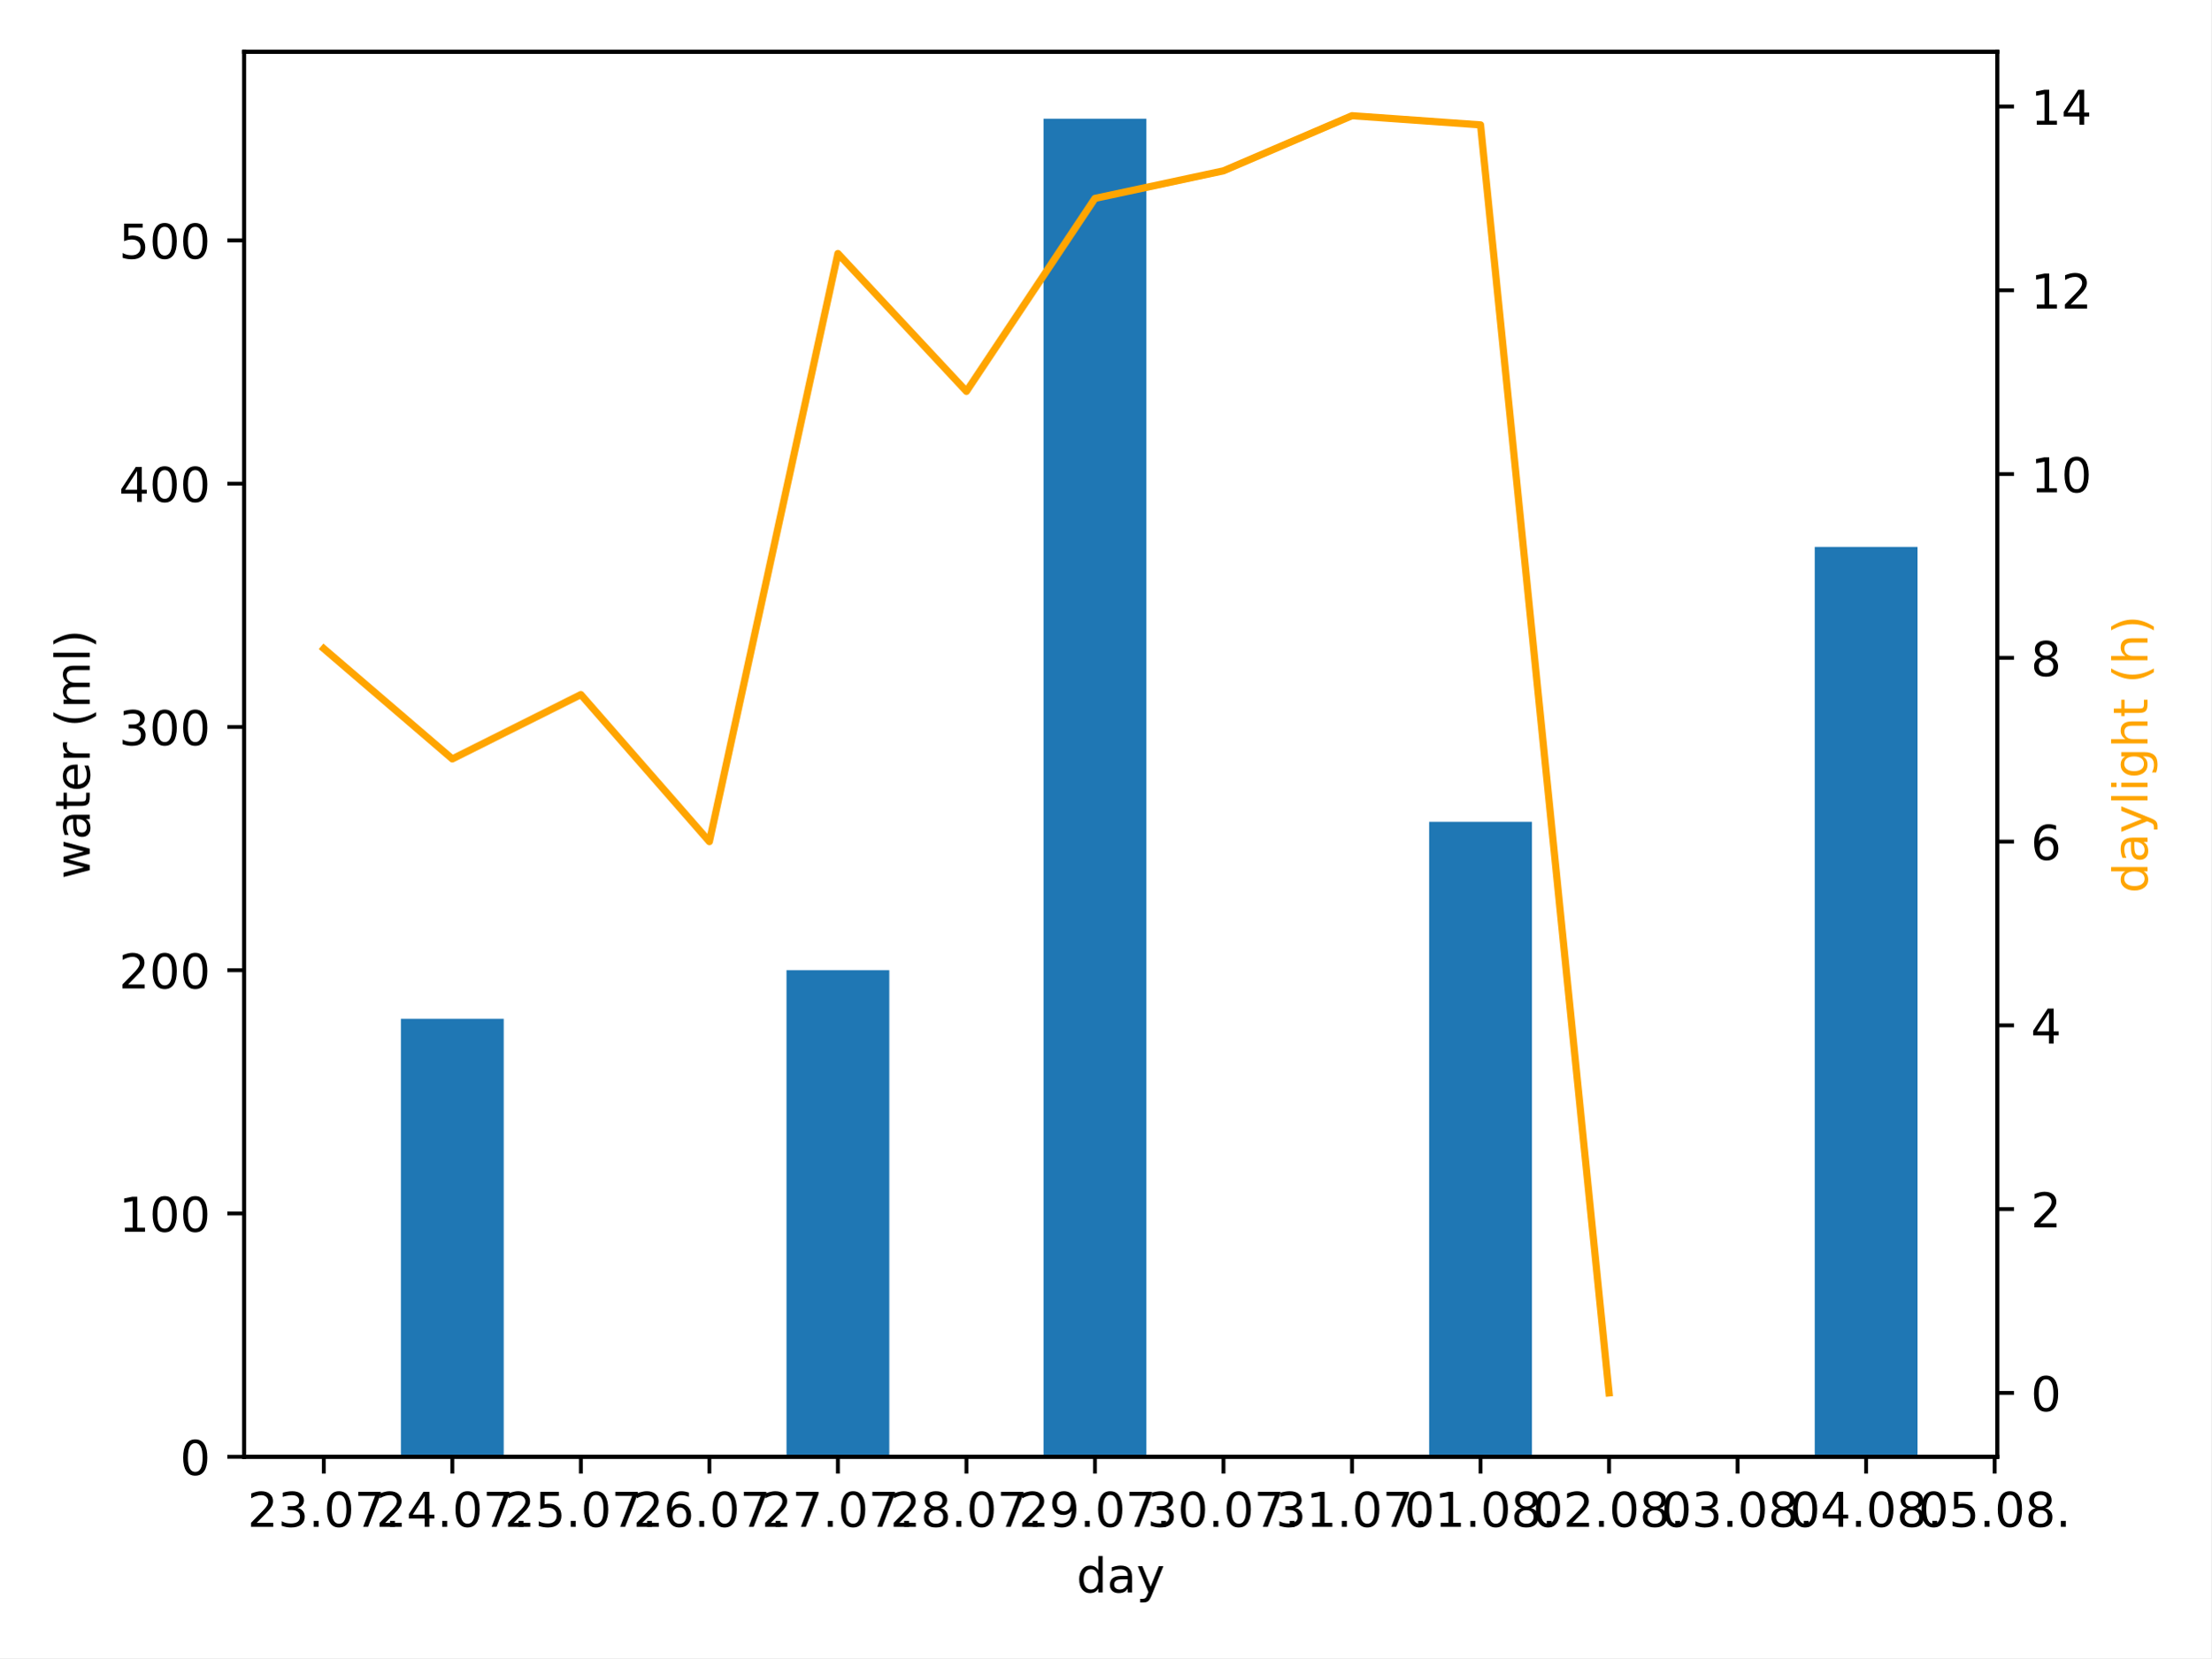
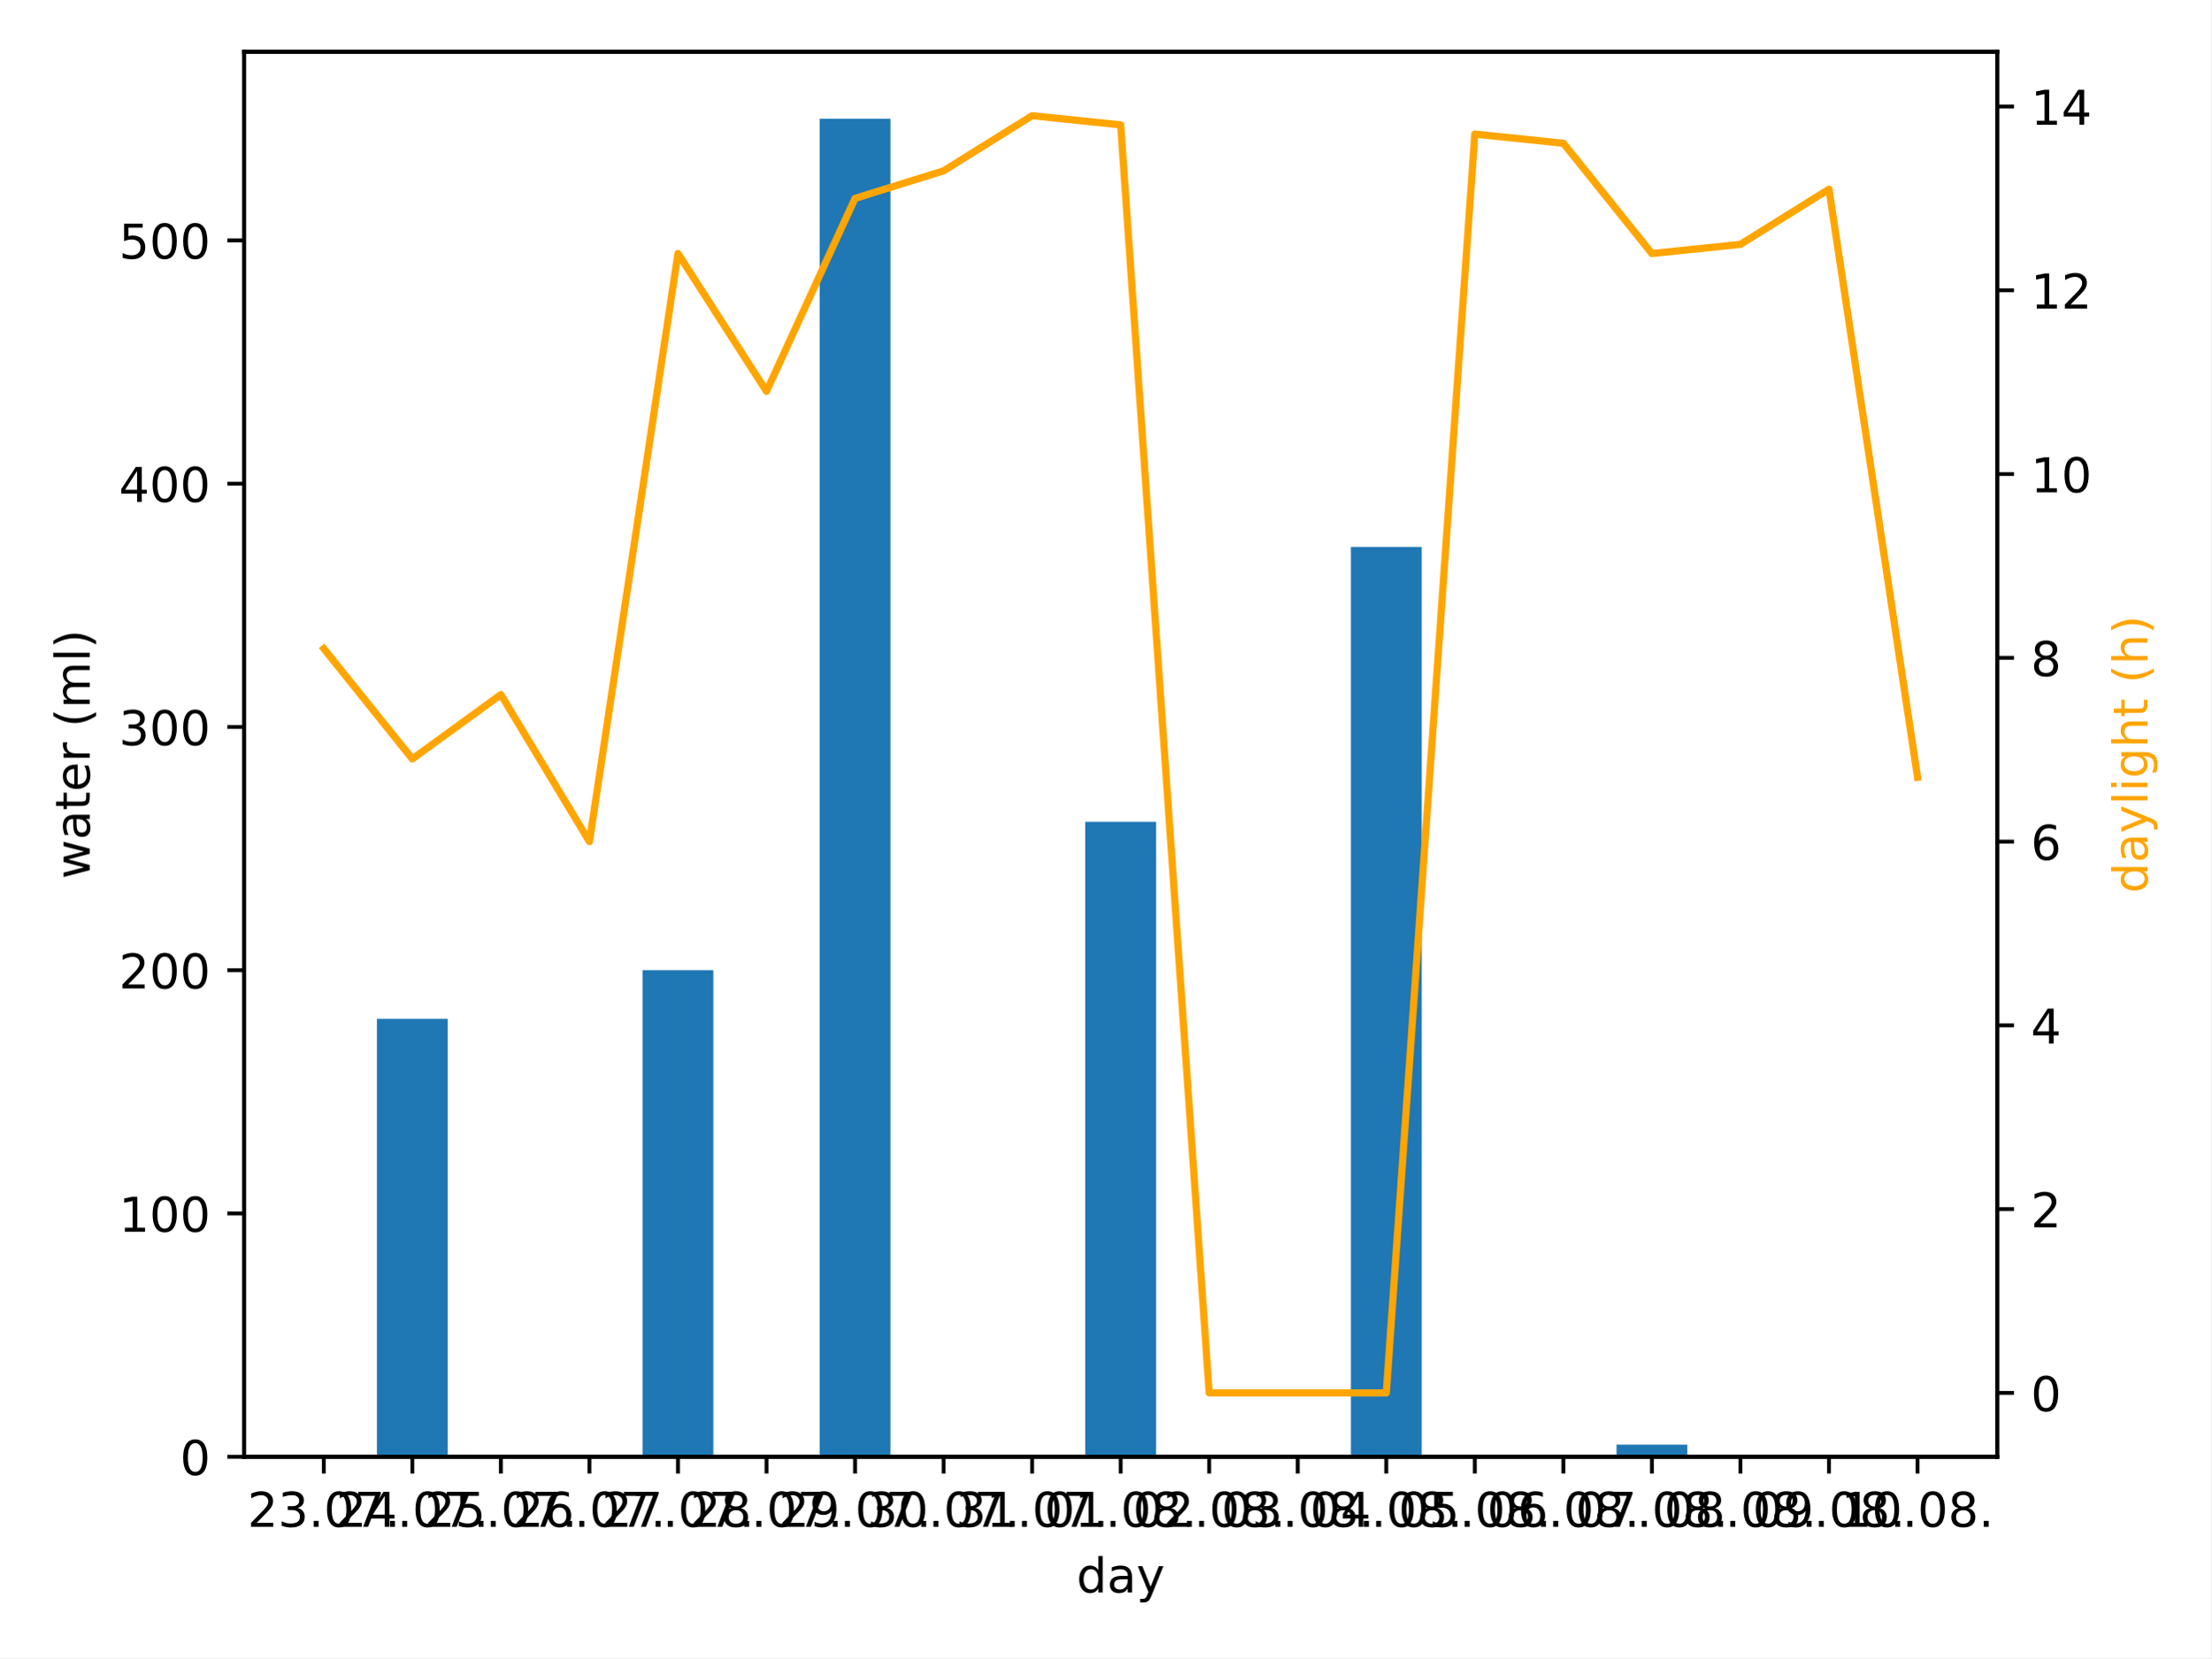
<svg xmlns="http://www.w3.org/2000/svg" xmlns:xlink="http://www.w3.org/1999/xlink" height="345.6pt" version="1.1" viewBox="0 0 460.8 345.6" width="460.8pt">
  <defs>
    <style type="text/css">
*{stroke-linecap:butt;stroke-linejoin:round;}
  </style>
  </defs>
  <g id="figure_1">
    <g id="patch_1">
      <path d="M 0 345.6  L 460.8 345.6  L 460.8 0  L 0 0  z " style="fill:#ffffff;" />
    </g>
    <g id="axes_1">
      <g id="patch_2">
        <path d="M 50.87 303.64  L 416.23 303.64  L 416.23 10.8  L 50.87 10.8  z " style="fill:#ffffff;" />
      </g>
      <g id="patch_3">
-         <path clip-path="url(#p58f94974ca)" d="M 83.549 303.64  L 104.978 303.64  L 104.978 212.365  L 83.549 212.365  z " style="fill:#1f77b4;" />
+         <path clip-path="url(#pde452013f0)" d="M 78.549 303.64  L 93.311 303.64  L 93.311 212.365  L 78.549 212.365  z " style="fill:#1f77b4;" />
      </g>
      <g id="patch_4">
-         <path clip-path="url(#p58f94974ca)" d="M 163.907 303.64  L 185.335 303.64  L 185.335 202.224  L 163.907 202.224  z " style="fill:#1f77b4;" />
+         <path clip-path="url(#pde452013f0)" d="M 133.906 303.64  L 148.668 303.64  L 148.668 202.224  L 133.906 202.224  z " style="fill:#1f77b4;" />
      </g>
      <g id="patch_5">
-         <path clip-path="url(#p58f94974ca)" d="M 217.478 303.64  L 238.907 303.64  L 238.907 24.745  L 217.478 24.745  z " style="fill:#1f77b4;" />
+         <path clip-path="url(#pde452013f0)" d="M 170.811 303.64  L 185.573 303.64  L 185.573 24.745  L 170.811 24.745  z " style="fill:#1f77b4;" />
      </g>
      <g id="patch_6">
-         <path clip-path="url(#p58f94974ca)" d="M 297.836 303.64  L 319.265 303.64  L 319.265 171.292  L 297.836 171.292  z " style="fill:#1f77b4;" />
+         <path clip-path="url(#pde452013f0)" d="M 226.169 303.64  L 240.931 303.64  L 240.931 171.292  L 226.169 171.292  z " style="fill:#1f77b4;" />
      </g>
      <g id="patch_7">
-         <path clip-path="url(#p58f94974ca)" d="M 378.194 303.64  L 399.623 303.64  L 399.623 113.991  L 378.194 113.991  z " style="fill:#1f77b4;" />
+         <path clip-path="url(#pde452013f0)" d="M 281.527 303.64  L 296.289 303.64  L 296.289 113.991  L 281.527 113.991  z " style="fill:#1f77b4;" />
+       </g>
+       <g id="patch_8">
+         <path clip-path="url(#pde452013f0)" d="M 336.884 303.64  L 351.646 303.64  L 351.646 301.105  L 336.884 301.105  z " style="fill:#1f77b4;" />
      </g>
      <g id="matplotlib.axis_1">
        <g id="xtick_1">
          <g id="line2d_1">
            <defs>
-               <path d="M 0 0  L 0 3.5  " id="m9df839c0b8" style="stroke:#000000;stroke-width:0.8;" />
-             </defs>
-             <g>
-               <use style="stroke:#000000;stroke-width:0.8;" x="67.477" xlink:href="#m9df839c0b8" y="303.64" />
+               <path d="M 0 0  L 0 3.5  " id="me27f2c452c" style="stroke:#000000;stroke-width:0.8;" />
+             </defs>
+             <g>
+               <use style="stroke:#000000;stroke-width:0.8;" x="67.477" xlink:href="#me27f2c452c" y="303.64" />
            </g>
          </g>
          <g id="text_1">
            <defs>
              <path d="M 19.188 8.297  L 53.609 8.297  L 53.609 0  L 7.328 0  L 7.328 8.297  Q 12.938 14.109 22.625 23.891  Q 32.328 33.688 34.812 36.531  Q 39.547 41.844 41.422 45.531  Q 43.312 49.219 43.312 52.781  Q 43.312 58.594 39.234 62.25  Q 35.156 65.922 28.609 65.922  Q 23.969 65.922 18.812 64.312  Q 13.672 62.703 7.812 59.422  L 7.812 69.391  Q 13.766 71.781 18.938 73  Q 24.125 74.219 28.422 74.219  Q 39.75 74.219 46.484 68.547  Q 53.219 62.891 53.219 53.422  Q 53.219 48.922 51.531 44.891  Q 49.859 40.875 45.406 35.406  Q 44.188 33.984 37.641 27.219  Q 31.109 20.453 19.188 8.297  z " id="DejaVuSans-50" />
              <path d="M 40.578 39.312  Q 47.656 37.797 51.625 33  Q 55.609 28.219 55.609 21.188  Q 55.609 10.406 48.188 4.484  Q 40.766 -1.422 27.094 -1.422  Q 22.516 -1.422 17.656 -0.516  Q 12.797 0.391 7.625 2.203  L 7.625 11.719  Q 11.719 9.328 16.594 8.109  Q 21.484 6.891 26.812 6.891  Q 36.078 6.891 40.938 10.547  Q 45.797 14.203 45.797 21.188  Q 45.797 27.641 41.281 31.266  Q 36.766 34.906 28.719 34.906  L 20.219 34.906  L 20.219 43.016  L 29.109 43.016  Q 36.375 43.016 40.234 45.922  Q 44.094 48.828 44.094 54.297  Q 44.094 59.906 40.109 62.906  Q 36.141 65.922 28.719 65.922  Q 24.656 65.922 20.016 65.031  Q 15.375 64.156 9.812 62.312  L 9.812 71.094  Q 15.438 72.656 20.344 73.438  Q 25.25 74.219 29.594 74.219  Q 40.828 74.219 47.359 69.109  Q 53.906 64.016 53.906 55.328  Q 53.906 49.266 50.438 45.094  Q 46.969 40.922 40.578 39.312  z " id="DejaVuSans-51" />
              <path d="M 10.688 12.406  L 21 12.406  L 21 0  L 10.688 0  z " id="DejaVuSans-46" />
              <path d="M 31.781 66.406  Q 24.172 66.406 20.328 58.906  Q 16.5 51.422 16.5 36.375  Q 16.5 21.391 20.328 13.891  Q 24.172 6.391 31.781 6.391  Q 39.453 6.391 43.281 13.891  Q 47.125 21.391 47.125 36.375  Q 47.125 51.422 43.281 58.906  Q 39.453 66.406 31.781 66.406  z M 31.781 74.219  Q 44.047 74.219 50.516 64.516  Q 56.984 54.828 56.984 36.375  Q 56.984 17.969 50.516 8.266  Q 44.047 -1.422 31.781 -1.422  Q 19.531 -1.422 13.062 8.266  Q 6.594 17.969 6.594 36.375  Q 6.594 54.828 13.062 64.516  Q 19.531 74.219 31.781 74.219  z " id="DejaVuSans-48" />
              <path d="M 8.203 72.906  L 55.078 72.906  L 55.078 68.703  L 28.609 0  L 18.312 0  L 43.219 64.594  L 8.203 64.594  z " id="DejaVuSans-55" />
            </defs>
            <g transform="translate(51.57415 318.2384)scale(0.1 -0.1)">
              <use xlink:href="#DejaVuSans-50" />
              <use x="63.623" xlink:href="#DejaVuSans-51" />
              <use x="127.246" xlink:href="#DejaVuSans-46" />
              <use x="159.033" xlink:href="#DejaVuSans-48" />
              <use x="222.656" xlink:href="#DejaVuSans-55" />
              <use x="286.279" xlink:href="#DejaVuSans-46" />
            </g>
          </g>
        </g>
        <g id="xtick_2">
          <g id="line2d_2">
            <g>
-               <use style="stroke:#000000;stroke-width:0.8;" x="94.263" xlink:href="#m9df839c0b8" y="303.64" />
+               <use style="stroke:#000000;stroke-width:0.8;" x="85.93" xlink:href="#me27f2c452c" y="303.64" />
            </g>
          </g>
          <g id="text_2">
            <defs>
              <path d="M 37.797 64.312  L 12.891 25.391  L 37.797 25.391  z M 35.203 72.906  L 47.609 72.906  L 47.609 25.391  L 58.016 25.391  L 58.016 17.188  L 47.609 17.188  L 47.609 0  L 37.797 0  L 37.797 17.188  L 4.891 17.188  L 4.891 26.703  z " id="DejaVuSans-52" />
            </defs>
-             <g transform="translate(78.36007 318.2384)scale(0.1 -0.1)">
+             <g transform="translate(70.02667 318.2384)scale(0.1 -0.1)">
              <use xlink:href="#DejaVuSans-50" />
              <use x="63.623" xlink:href="#DejaVuSans-52" />
              <use x="127.246" xlink:href="#DejaVuSans-46" />
              <use x="159.033" xlink:href="#DejaVuSans-48" />
              <use x="222.656" xlink:href="#DejaVuSans-55" />
              <use x="286.279" xlink:href="#DejaVuSans-46" />
            </g>
          </g>
        </g>
        <g id="xtick_3">
          <g id="line2d_3">
            <g>
-               <use style="stroke:#000000;stroke-width:0.8;" x="121.049" xlink:href="#m9df839c0b8" y="303.64" />
+               <use style="stroke:#000000;stroke-width:0.8;" x="104.382" xlink:href="#me27f2c452c" y="303.64" />
            </g>
          </g>
          <g id="text_3">
            <defs>
              <path d="M 10.797 72.906  L 49.516 72.906  L 49.516 64.594  L 19.828 64.594  L 19.828 46.734  Q 21.969 47.469 24.109 47.828  Q 26.266 48.188 28.422 48.188  Q 40.625 48.188 47.75 41.5  Q 54.891 34.812 54.891 23.391  Q 54.891 11.625 47.562 5.094  Q 40.234 -1.422 26.906 -1.422  Q 22.312 -1.422 17.547 -0.641  Q 12.797 0.141 7.719 1.703  L 7.719 11.625  Q 12.109 9.234 16.797 8.062  Q 21.484 6.891 26.703 6.891  Q 35.156 6.891 40.078 11.328  Q 45.016 15.766 45.016 23.391  Q 45.016 31 40.078 35.438  Q 35.156 39.891 26.703 39.891  Q 22.75 39.891 18.812 39.016  Q 14.891 38.141 10.797 36.281  z " id="DejaVuSans-53" />
            </defs>
-             <g transform="translate(105.146 318.2384)scale(0.1 -0.1)">
+             <g transform="translate(88.4792 318.2384)scale(0.1 -0.1)">
              <use xlink:href="#DejaVuSans-50" />
              <use x="63.623" xlink:href="#DejaVuSans-53" />
              <use x="127.246" xlink:href="#DejaVuSans-46" />
              <use x="159.033" xlink:href="#DejaVuSans-48" />
              <use x="222.656" xlink:href="#DejaVuSans-55" />
              <use x="286.279" xlink:href="#DejaVuSans-46" />
            </g>
          </g>
        </g>
        <g id="xtick_4">
          <g id="line2d_4">
            <g>
-               <use style="stroke:#000000;stroke-width:0.8;" x="147.835" xlink:href="#m9df839c0b8" y="303.64" />
+               <use style="stroke:#000000;stroke-width:0.8;" x="122.835" xlink:href="#me27f2c452c" y="303.64" />
            </g>
          </g>
          <g id="text_4">
            <defs>
              <path d="M 33.016 40.375  Q 26.375 40.375 22.484 35.828  Q 18.609 31.297 18.609 23.391  Q 18.609 15.531 22.484 10.953  Q 26.375 6.391 33.016 6.391  Q 39.656 6.391 43.531 10.953  Q 47.406 15.531 47.406 23.391  Q 47.406 31.297 43.531 35.828  Q 39.656 40.375 33.016 40.375  z M 52.594 71.297  L 52.594 62.312  Q 48.875 64.062 45.094 64.984  Q 41.312 65.922 37.594 65.922  Q 27.828 65.922 22.672 59.328  Q 17.531 52.734 16.797 39.406  Q 19.672 43.656 24.016 45.922  Q 28.375 48.188 33.594 48.188  Q 44.578 48.188 50.953 41.516  Q 57.328 34.859 57.328 23.391  Q 57.328 12.156 50.688 5.359  Q 44.047 -1.422 33.016 -1.422  Q 20.359 -1.422 13.672 8.266  Q 6.984 17.969 6.984 36.375  Q 6.984 53.656 15.188 63.938  Q 23.391 74.219 37.203 74.219  Q 40.922 74.219 44.703 73.484  Q 48.484 72.75 52.594 71.297  z " id="DejaVuSans-54" />
            </defs>
-             <g transform="translate(131.9319 318.2384)scale(0.1 -0.1)">
+             <g transform="translate(106.9317 318.2384)scale(0.1 -0.1)">
              <use xlink:href="#DejaVuSans-50" />
              <use x="63.623" xlink:href="#DejaVuSans-54" />
              <use x="127.246" xlink:href="#DejaVuSans-46" />
              <use x="159.033" xlink:href="#DejaVuSans-48" />
              <use x="222.656" xlink:href="#DejaVuSans-55" />
              <use x="286.279" xlink:href="#DejaVuSans-46" />
            </g>
          </g>
        </g>
        <g id="xtick_5">
          <g id="line2d_5">
            <g>
-               <use style="stroke:#000000;stroke-width:0.8;" x="174.621" xlink:href="#m9df839c0b8" y="303.64" />
+               <use style="stroke:#000000;stroke-width:0.8;" x="141.287" xlink:href="#me27f2c452c" y="303.64" />
            </g>
          </g>
          <g id="text_5">
-             <g transform="translate(158.7178 318.2384)scale(0.1 -0.1)">
+             <g transform="translate(125.3842 318.2384)scale(0.1 -0.1)">
              <use xlink:href="#DejaVuSans-50" />
              <use x="63.623" xlink:href="#DejaVuSans-55" />
              <use x="127.246" xlink:href="#DejaVuSans-46" />
              <use x="159.033" xlink:href="#DejaVuSans-48" />
              <use x="222.656" xlink:href="#DejaVuSans-55" />
              <use x="286.279" xlink:href="#DejaVuSans-46" />
            </g>
          </g>
        </g>
        <g id="xtick_6">
          <g id="line2d_6">
            <g>
-               <use style="stroke:#000000;stroke-width:0.8;" x="201.407" xlink:href="#m9df839c0b8" y="303.64" />
+               <use style="stroke:#000000;stroke-width:0.8;" x="159.74" xlink:href="#me27f2c452c" y="303.64" />
            </g>
          </g>
          <g id="text_6">
            <defs>
              <path d="M 31.781 34.625  Q 24.75 34.625 20.719 30.859  Q 16.703 27.094 16.703 20.516  Q 16.703 13.922 20.719 10.156  Q 24.75 6.391 31.781 6.391  Q 38.812 6.391 42.859 10.172  Q 46.922 13.969 46.922 20.516  Q 46.922 27.094 42.891 30.859  Q 38.875 34.625 31.781 34.625  z M 21.922 38.812  Q 15.578 40.375 12.031 44.719  Q 8.5 49.078 8.5 55.328  Q 8.5 64.062 14.719 69.141  Q 20.953 74.219 31.781 74.219  Q 42.672 74.219 48.875 69.141  Q 55.078 64.062 55.078 55.328  Q 55.078 49.078 51.531 44.719  Q 48 40.375 41.703 38.812  Q 48.828 37.156 52.797 32.312  Q 56.781 27.484 56.781 20.516  Q 56.781 9.906 50.312 4.234  Q 43.844 -1.422 31.781 -1.422  Q 19.734 -1.422 13.25 4.234  Q 6.781 9.906 6.781 20.516  Q 6.781 27.484 10.781 32.312  Q 14.797 37.156 21.922 38.812  z M 18.312 54.391  Q 18.312 48.734 21.844 45.562  Q 25.391 42.391 31.781 42.391  Q 38.141 42.391 41.719 45.562  Q 45.312 48.734 45.312 54.391  Q 45.312 60.062 41.719 63.234  Q 38.141 66.406 31.781 66.406  Q 25.391 66.406 21.844 63.234  Q 18.312 60.062 18.312 54.391  z " id="DejaVuSans-56" />
            </defs>
-             <g transform="translate(185.5038 318.2384)scale(0.1 -0.1)">
+             <g transform="translate(143.8368 318.2384)scale(0.1 -0.1)">
              <use xlink:href="#DejaVuSans-50" />
              <use x="63.623" xlink:href="#DejaVuSans-56" />
              <use x="127.246" xlink:href="#DejaVuSans-46" />
              <use x="159.033" xlink:href="#DejaVuSans-48" />
              <use x="222.656" xlink:href="#DejaVuSans-55" />
              <use x="286.279" xlink:href="#DejaVuSans-46" />
            </g>
          </g>
        </g>
        <g id="xtick_7">
          <g id="line2d_7">
            <g>
-               <use style="stroke:#000000;stroke-width:0.8;" x="228.193" xlink:href="#m9df839c0b8" y="303.64" />
+               <use style="stroke:#000000;stroke-width:0.8;" x="178.192" xlink:href="#me27f2c452c" y="303.64" />
            </g>
          </g>
          <g id="text_7">
            <defs>
              <path d="M 10.984 1.516  L 10.984 10.5  Q 14.703 8.734 18.5 7.812  Q 22.312 6.891 25.984 6.891  Q 35.75 6.891 40.891 13.453  Q 46.047 20.016 46.781 33.406  Q 43.953 29.203 39.594 26.953  Q 35.25 24.703 29.984 24.703  Q 19.047 24.703 12.672 31.312  Q 6.297 37.938 6.297 49.422  Q 6.297 60.641 12.938 67.422  Q 19.578 74.219 30.609 74.219  Q 43.266 74.219 49.922 64.516  Q 56.594 54.828 56.594 36.375  Q 56.594 19.141 48.406 8.859  Q 40.234 -1.422 26.422 -1.422  Q 22.703 -1.422 18.891 -0.688  Q 15.094 0.047 10.984 1.516  z M 30.609 32.422  Q 37.25 32.422 41.125 36.953  Q 45.016 41.5 45.016 49.422  Q 45.016 57.281 41.125 61.844  Q 37.25 66.406 30.609 66.406  Q 23.969 66.406 20.094 61.844  Q 16.219 57.281 16.219 49.422  Q 16.219 41.5 20.094 36.953  Q 23.969 32.422 30.609 32.422  z " id="DejaVuSans-57" />
            </defs>
-             <g transform="translate(212.2897 318.2384)scale(0.1 -0.1)">
+             <g transform="translate(162.2893 318.2384)scale(0.1 -0.1)">
              <use xlink:href="#DejaVuSans-50" />
              <use x="63.623" xlink:href="#DejaVuSans-57" />
              <use x="127.246" xlink:href="#DejaVuSans-46" />
              <use x="159.033" xlink:href="#DejaVuSans-48" />
              <use x="222.656" xlink:href="#DejaVuSans-55" />
              <use x="286.279" xlink:href="#DejaVuSans-46" />
            </g>
          </g>
        </g>
        <g id="xtick_8">
          <g id="line2d_8">
            <g>
-               <use style="stroke:#000000;stroke-width:0.8;" x="254.979" xlink:href="#m9df839c0b8" y="303.64" />
+               <use style="stroke:#000000;stroke-width:0.8;" x="196.645" xlink:href="#me27f2c452c" y="303.64" />
            </g>
          </g>
          <g id="text_8">
-             <g transform="translate(239.0756 318.2384)scale(0.1 -0.1)">
+             <g transform="translate(180.7418 318.2384)scale(0.1 -0.1)">
              <use xlink:href="#DejaVuSans-51" />
              <use x="63.623" xlink:href="#DejaVuSans-48" />
              <use x="127.246" xlink:href="#DejaVuSans-46" />
              <use x="159.033" xlink:href="#DejaVuSans-48" />
              <use x="222.656" xlink:href="#DejaVuSans-55" />
              <use x="286.279" xlink:href="#DejaVuSans-46" />
            </g>
          </g>
        </g>
        <g id="xtick_9">
          <g id="line2d_9">
            <g>
-               <use style="stroke:#000000;stroke-width:0.8;" x="281.765" xlink:href="#m9df839c0b8" y="303.64" />
+               <use style="stroke:#000000;stroke-width:0.8;" x="215.097" xlink:href="#me27f2c452c" y="303.64" />
            </g>
          </g>
          <g id="text_9">
            <defs>
              <path d="M 12.406 8.297  L 28.516 8.297  L 28.516 63.922  L 10.984 60.406  L 10.984 69.391  L 28.422 72.906  L 38.281 72.906  L 38.281 8.297  L 54.391 8.297  L 54.391 0  L 12.406 0  z " id="DejaVuSans-49" />
            </defs>
-             <g transform="translate(265.8615 318.2384)scale(0.1 -0.1)">
+             <g transform="translate(199.1943 318.2384)scale(0.1 -0.1)">
              <use xlink:href="#DejaVuSans-51" />
              <use x="63.623" xlink:href="#DejaVuSans-49" />
              <use x="127.246" xlink:href="#DejaVuSans-46" />
              <use x="159.033" xlink:href="#DejaVuSans-48" />
              <use x="222.656" xlink:href="#DejaVuSans-55" />
              <use x="286.279" xlink:href="#DejaVuSans-46" />
            </g>
          </g>
        </g>
        <g id="xtick_10">
          <g id="line2d_10">
            <g>
-               <use style="stroke:#000000;stroke-width:0.8;" x="308.551" xlink:href="#m9df839c0b8" y="303.64" />
+               <use style="stroke:#000000;stroke-width:0.8;" x="233.55" xlink:href="#me27f2c452c" y="303.64" />
            </g>
          </g>
          <g id="text_10">
-             <g transform="translate(292.6475 318.2384)scale(0.1 -0.1)">
+             <g transform="translate(217.6469 318.2384)scale(0.1 -0.1)">
              <use xlink:href="#DejaVuSans-48" />
              <use x="63.623" xlink:href="#DejaVuSans-49" />
              <use x="127.246" xlink:href="#DejaVuSans-46" />
              <use x="159.033" xlink:href="#DejaVuSans-48" />
              <use x="222.656" xlink:href="#DejaVuSans-56" />
              <use x="286.279" xlink:href="#DejaVuSans-46" />
            </g>
          </g>
        </g>
        <g id="xtick_11">
          <g id="line2d_11">
            <g>
-               <use style="stroke:#000000;stroke-width:0.8;" x="335.337" xlink:href="#m9df839c0b8" y="303.64" />
+               <use style="stroke:#000000;stroke-width:0.8;" x="252.003" xlink:href="#me27f2c452c" y="303.64" />
            </g>
          </g>
          <g id="text_11">
-             <g transform="translate(319.4334 318.2384)scale(0.1 -0.1)">
+             <g transform="translate(236.0994 318.2384)scale(0.1 -0.1)">
              <use xlink:href="#DejaVuSans-48" />
              <use x="63.623" xlink:href="#DejaVuSans-50" />
              <use x="127.246" xlink:href="#DejaVuSans-46" />
              <use x="159.033" xlink:href="#DejaVuSans-48" />
              <use x="222.656" xlink:href="#DejaVuSans-56" />
              <use x="286.279" xlink:href="#DejaVuSans-46" />
            </g>
          </g>
        </g>
        <g id="xtick_12">
          <g id="line2d_12">
            <g>
-               <use style="stroke:#000000;stroke-width:0.8;" x="362.122" xlink:href="#m9df839c0b8" y="303.64" />
+               <use style="stroke:#000000;stroke-width:0.8;" x="270.455" xlink:href="#me27f2c452c" y="303.64" />
            </g>
          </g>
          <g id="text_12">
-             <g transform="translate(346.2193 318.2384)scale(0.1 -0.1)">
+             <g transform="translate(254.5519 318.2384)scale(0.1 -0.1)">
              <use xlink:href="#DejaVuSans-48" />
              <use x="63.623" xlink:href="#DejaVuSans-51" />
              <use x="127.246" xlink:href="#DejaVuSans-46" />
              <use x="159.033" xlink:href="#DejaVuSans-48" />
              <use x="222.656" xlink:href="#DejaVuSans-56" />
              <use x="286.279" xlink:href="#DejaVuSans-46" />
            </g>
          </g>
        </g>
        <g id="xtick_13">
          <g id="line2d_13">
            <g>
-               <use style="stroke:#000000;stroke-width:0.8;" x="388.908" xlink:href="#m9df839c0b8" y="303.64" />
+               <use style="stroke:#000000;stroke-width:0.8;" x="288.908" xlink:href="#me27f2c452c" y="303.64" />
            </g>
          </g>
          <g id="text_13">
-             <g transform="translate(373.0052 318.2384)scale(0.1 -0.1)">
+             <g transform="translate(273.0045 318.2384)scale(0.1 -0.1)">
              <use xlink:href="#DejaVuSans-48" />
              <use x="63.623" xlink:href="#DejaVuSans-52" />
              <use x="127.246" xlink:href="#DejaVuSans-46" />
              <use x="159.033" xlink:href="#DejaVuSans-48" />
              <use x="222.656" xlink:href="#DejaVuSans-56" />
              <use x="286.279" xlink:href="#DejaVuSans-46" />
            </g>
          </g>
        </g>
        <g id="xtick_14">
          <g id="line2d_14">
            <g>
-               <use style="stroke:#000000;stroke-width:0.8;" x="415.694" xlink:href="#m9df839c0b8" y="303.64" />
+               <use style="stroke:#000000;stroke-width:0.8;" x="307.36" xlink:href="#me27f2c452c" y="303.64" />
            </g>
          </g>
          <g id="text_14">
-             <g transform="translate(399.7912 318.2384)scale(0.1 -0.1)">
+             <g transform="translate(291.457 318.2384)scale(0.1 -0.1)">
              <use xlink:href="#DejaVuSans-48" />
              <use x="63.623" xlink:href="#DejaVuSans-53" />
              <use x="127.246" xlink:href="#DejaVuSans-46" />
              <use x="159.033" xlink:href="#DejaVuSans-48" />
              <use x="222.656" xlink:href="#DejaVuSans-56" />
              <use x="286.279" xlink:href="#DejaVuSans-46" />
            </g>
          </g>
        </g>
-         <g id="text_15">
+         <g id="xtick_15">
+           <g id="line2d_15">
+             <g>
+               <use style="stroke:#000000;stroke-width:0.8;" x="325.813" xlink:href="#me27f2c452c" y="303.64" />
+             </g>
+           </g>
+           <g id="text_15">
+             <g transform="translate(309.9095 318.2384)scale(0.1 -0.1)">
+               <use xlink:href="#DejaVuSans-48" />
+               <use x="63.623" xlink:href="#DejaVuSans-54" />
+               <use x="127.246" xlink:href="#DejaVuSans-46" />
+               <use x="159.033" xlink:href="#DejaVuSans-48" />
+               <use x="222.656" xlink:href="#DejaVuSans-56" />
+               <use x="286.279" xlink:href="#DejaVuSans-46" />
+             </g>
+           </g>
+         </g>
+         <g id="xtick_16">
+           <g id="line2d_16">
+             <g>
+               <use style="stroke:#000000;stroke-width:0.8;" x="344.265" xlink:href="#me27f2c452c" y="303.64" />
+             </g>
+           </g>
+           <g id="text_16">
+             <g transform="translate(328.362 318.2384)scale(0.1 -0.1)">
+               <use xlink:href="#DejaVuSans-48" />
+               <use x="63.623" xlink:href="#DejaVuSans-55" />
+               <use x="127.246" xlink:href="#DejaVuSans-46" />
+               <use x="159.033" xlink:href="#DejaVuSans-48" />
+               <use x="222.656" xlink:href="#DejaVuSans-56" />
+               <use x="286.279" xlink:href="#DejaVuSans-46" />
+             </g>
+           </g>
+         </g>
+         <g id="xtick_17">
+           <g id="line2d_17">
+             <g>
+               <use style="stroke:#000000;stroke-width:0.8;" x="362.718" xlink:href="#me27f2c452c" y="303.64" />
+             </g>
+           </g>
+           <g id="text_17">
+             <g transform="translate(346.8146 318.2384)scale(0.1 -0.1)">
+               <use xlink:href="#DejaVuSans-48" />
+               <use x="63.623" xlink:href="#DejaVuSans-56" />
+               <use x="127.246" xlink:href="#DejaVuSans-46" />
+               <use x="159.033" xlink:href="#DejaVuSans-48" />
+               <use x="222.656" xlink:href="#DejaVuSans-56" />
+               <use x="286.279" xlink:href="#DejaVuSans-46" />
+             </g>
+           </g>
+         </g>
+         <g id="xtick_18">
+           <g id="line2d_18">
+             <g>
+               <use style="stroke:#000000;stroke-width:0.8;" x="381.17" xlink:href="#me27f2c452c" y="303.64" />
+             </g>
+           </g>
+           <g id="text_18">
+             <g transform="translate(365.2671 318.2384)scale(0.1 -0.1)">
+               <use xlink:href="#DejaVuSans-48" />
+               <use x="63.623" xlink:href="#DejaVuSans-57" />
+               <use x="127.246" xlink:href="#DejaVuSans-46" />
+               <use x="159.033" xlink:href="#DejaVuSans-48" />
+               <use x="222.656" xlink:href="#DejaVuSans-56" />
+               <use x="286.279" xlink:href="#DejaVuSans-46" />
+             </g>
+           </g>
+         </g>
+         <g id="xtick_19">
+           <g id="line2d_19">
+             <g>
+               <use style="stroke:#000000;stroke-width:0.8;" x="399.623" xlink:href="#me27f2c452c" y="303.64" />
+             </g>
+           </g>
+           <g id="text_19">
+             <g transform="translate(383.7196 318.2384)scale(0.1 -0.1)">
+               <use xlink:href="#DejaVuSans-49" />
+               <use x="63.623" xlink:href="#DejaVuSans-48" />
+               <use x="127.246" xlink:href="#DejaVuSans-46" />
+               <use x="159.033" xlink:href="#DejaVuSans-48" />
+               <use x="222.656" xlink:href="#DejaVuSans-56" />
+               <use x="286.279" xlink:href="#DejaVuSans-46" />
+             </g>
+           </g>
+         </g>
+         <g id="text_20">
          <defs>
            <path d="M 45.406 46.391  L 45.406 75.984  L 54.391 75.984  L 54.391 0  L 45.406 0  L 45.406 8.203  Q 42.578 3.328 38.25 0.953  Q 33.938 -1.422 27.875 -1.422  Q 17.969 -1.422 11.734 6.484  Q 5.516 14.406 5.516 27.297  Q 5.516 40.188 11.734 48.094  Q 17.969 56 27.875 56  Q 33.938 56 38.25 53.625  Q 42.578 51.266 45.406 46.391  z M 14.797 27.297  Q 14.797 17.391 18.875 11.75  Q 22.953 6.109 30.078 6.109  Q 37.203 6.109 41.297 11.75  Q 45.406 17.391 45.406 27.297  Q 45.406 37.203 41.297 42.844  Q 37.203 48.484 30.078 48.484  Q 22.953 48.484 18.875 42.844  Q 14.797 37.203 14.797 27.297  z " id="DejaVuSans-100" />
            <path d="M 34.281 27.484  Q 23.391 27.484 19.188 25  Q 14.984 22.516 14.984 16.5  Q 14.984 11.719 18.141 8.906  Q 21.297 6.109 26.703 6.109  Q 34.188 6.109 38.703 11.406  Q 43.219 16.703 43.219 25.484  L 43.219 27.484  z M 52.203 31.203  L 52.203 0  L 43.219 0  L 43.219 8.297  Q 40.141 3.328 35.547 0.953  Q 30.953 -1.422 24.312 -1.422  Q 15.922 -1.422 10.953 3.297  Q 6 8.016 6 15.922  Q 6 25.141 12.172 29.828  Q 18.359 34.516 30.609 34.516  L 43.219 34.516  L 43.219 35.406  Q 43.219 41.609 39.141 45  Q 35.062 48.391 27.688 48.391  Q 23 48.391 18.547 47.266  Q 14.109 46.141 10.016 43.891  L 10.016 52.203  Q 14.938 54.109 19.578 55.047  Q 24.219 56 28.609 56  Q 40.484 56 46.344 49.844  Q 52.203 43.703 52.203 31.203  z " id="DejaVuSans-97" />
            <path d="M 32.172 -5.078  Q 28.375 -14.844 24.75 -17.812  Q 21.141 -20.797 15.094 -20.797  L 7.906 -20.797  L 7.906 -13.281  L 13.188 -13.281  Q 16.891 -13.281 18.938 -11.516  Q 21 -9.766 23.484 -3.219  L 25.094 0.875  L 2.984 54.688  L 12.5 54.688  L 29.594 11.922  L 46.688 54.688  L 56.203 54.688  z " id="DejaVuSans-121" />
          </defs>
          <g transform="translate(224.3523 331.9166)scale(0.1 -0.1)">
            <use xlink:href="#DejaVuSans-100" />
            <use x="63.477" xlink:href="#DejaVuSans-97" />
            <use x="124.756" xlink:href="#DejaVuSans-121" />
          </g>
        </g>
      </g>
      <g id="matplotlib.axis_2">
        <g id="ytick_1">
-           <g id="line2d_15">
-             <defs>
-               <path d="M 0 0  L -3.5 0  " id="m8dcb1f02ad" style="stroke:#000000;stroke-width:0.8;" />
-             </defs>
-             <g>
-               <use style="stroke:#000000;stroke-width:0.8;" x="50.87" xlink:href="#m8dcb1f02ad" y="303.64" />
-             </g>
-           </g>
-           <g id="text_16">
+           <g id="line2d_20">
+             <defs>
+               <path d="M 0 0  L -3.5 0  " id="m1664ad32c7" style="stroke:#000000;stroke-width:0.8;" />
+             </defs>
+             <g>
+               <use style="stroke:#000000;stroke-width:0.8;" x="50.87" xlink:href="#m1664ad32c7" y="303.64" />
+             </g>
+           </g>
+           <g id="text_21">
            <g transform="translate(37.5075 307.4392)scale(0.1 -0.1)">
              <use xlink:href="#DejaVuSans-48" />
            </g>
          </g>
        </g>
        <g id="ytick_2">
-           <g id="line2d_16">
-             <g>
-               <use style="stroke:#000000;stroke-width:0.8;" x="50.87" xlink:href="#m8dcb1f02ad" y="252.932" />
-             </g>
-           </g>
-           <g id="text_17">
+           <g id="line2d_21">
+             <g>
+               <use style="stroke:#000000;stroke-width:0.8;" x="50.87" xlink:href="#m1664ad32c7" y="252.932" />
+             </g>
+           </g>
+           <g id="text_22">
            <g transform="translate(24.7825 256.731)scale(0.1 -0.1)">
              <use xlink:href="#DejaVuSans-49" />
              <use x="63.623" xlink:href="#DejaVuSans-48" />
              <use x="127.246" xlink:href="#DejaVuSans-48" />
            </g>
          </g>
        </g>
        <g id="ytick_3">
-           <g id="line2d_17">
-             <g>
-               <use style="stroke:#000000;stroke-width:0.8;" x="50.87" xlink:href="#m8dcb1f02ad" y="202.224" />
-             </g>
-           </g>
-           <g id="text_18">
+           <g id="line2d_22">
+             <g>
+               <use style="stroke:#000000;stroke-width:0.8;" x="50.87" xlink:href="#m1664ad32c7" y="202.224" />
+             </g>
+           </g>
+           <g id="text_23">
            <g transform="translate(24.7825 206.0228)scale(0.1 -0.1)">
              <use xlink:href="#DejaVuSans-50" />
              <use x="63.623" xlink:href="#DejaVuSans-48" />
              <use x="127.246" xlink:href="#DejaVuSans-48" />
            </g>
          </g>
        </g>
        <g id="ytick_4">
-           <g id="line2d_18">
-             <g>
-               <use style="stroke:#000000;stroke-width:0.8;" x="50.87" xlink:href="#m8dcb1f02ad" y="151.515" />
-             </g>
-           </g>
-           <g id="text_19">
+           <g id="line2d_23">
+             <g>
+               <use style="stroke:#000000;stroke-width:0.8;" x="50.87" xlink:href="#m1664ad32c7" y="151.515" />
+             </g>
+           </g>
+           <g id="text_24">
            <g transform="translate(24.7825 155.3145)scale(0.1 -0.1)">
              <use xlink:href="#DejaVuSans-51" />
              <use x="63.623" xlink:href="#DejaVuSans-48" />
              <use x="127.246" xlink:href="#DejaVuSans-48" />
            </g>
          </g>
        </g>
        <g id="ytick_5">
-           <g id="line2d_19">
-             <g>
-               <use style="stroke:#000000;stroke-width:0.8;" x="50.87" xlink:href="#m8dcb1f02ad" y="100.807" />
-             </g>
-           </g>
-           <g id="text_20">
+           <g id="line2d_24">
+             <g>
+               <use style="stroke:#000000;stroke-width:0.8;" x="50.87" xlink:href="#m1664ad32c7" y="100.807" />
+             </g>
+           </g>
+           <g id="text_25">
            <g transform="translate(24.7825 104.6063)scale(0.1 -0.1)">
              <use xlink:href="#DejaVuSans-52" />
              <use x="63.623" xlink:href="#DejaVuSans-48" />
              <use x="127.246" xlink:href="#DejaVuSans-48" />
            </g>
          </g>
        </g>
        <g id="ytick_6">
-           <g id="line2d_20">
-             <g>
-               <use style="stroke:#000000;stroke-width:0.8;" x="50.87" xlink:href="#m8dcb1f02ad" y="50.099" />
-             </g>
-           </g>
-           <g id="text_21">
+           <g id="line2d_25">
+             <g>
+               <use style="stroke:#000000;stroke-width:0.8;" x="50.87" xlink:href="#m1664ad32c7" y="50.099" />
+             </g>
+           </g>
+           <g id="text_26">
            <g transform="translate(24.7825 53.89809)scale(0.1 -0.1)">
              <use xlink:href="#DejaVuSans-53" />
              <use x="63.623" xlink:href="#DejaVuSans-48" />
              <use x="127.246" xlink:href="#DejaVuSans-48" />
            </g>
          </g>
        </g>
-         <g id="text_22">
+         <g id="text_27">
          <defs>
            <path d="M 4.203 54.688  L 13.188 54.688  L 24.422 12.016  L 35.594 54.688  L 46.188 54.688  L 57.422 12.016  L 68.609 54.688  L 77.594 54.688  L 63.281 0  L 52.688 0  L 40.922 44.828  L 29.109 0  L 18.5 0  z " id="DejaVuSans-119" />
            <path d="M 18.312 70.219  L 18.312 54.688  L 36.812 54.688  L 36.812 47.703  L 18.312 47.703  L 18.312 18.016  Q 18.312 11.328 20.141 9.422  Q 21.969 7.516 27.594 7.516  L 36.812 7.516  L 36.812 0  L 27.594 0  Q 17.188 0 13.234 3.875  Q 9.281 7.766 9.281 18.016  L 9.281 47.703  L 2.688 47.703  L 2.688 54.688  L 9.281 54.688  L 9.281 70.219  z " id="DejaVuSans-116" />
            <path d="M 56.203 29.594  L 56.203 25.203  L 14.891 25.203  Q 15.484 15.922 20.484 11.062  Q 25.484 6.203 34.422 6.203  Q 39.594 6.203 44.453 7.469  Q 49.312 8.734 54.109 11.281  L 54.109 2.781  Q 49.266 0.734 44.188 -0.344  Q 39.109 -1.422 33.891 -1.422  Q 20.797 -1.422 13.156 6.188  Q 5.516 13.812 5.516 26.812  Q 5.516 40.234 12.766 48.109  Q 20.016 56 32.328 56  Q 43.359 56 49.781 48.891  Q 56.203 41.797 56.203 29.594  z M 47.219 32.234  Q 47.125 39.594 43.094 43.984  Q 39.062 48.391 32.422 48.391  Q 24.906 48.391 20.391 44.141  Q 15.875 39.891 15.188 32.172  z " id="DejaVuSans-101" />
            <path d="M 41.109 46.297  Q 39.594 47.172 37.812 47.578  Q 36.031 48 33.891 48  Q 26.266 48 22.188 43.047  Q 18.109 38.094 18.109 28.812  L 18.109 0  L 9.078 0  L 9.078 54.688  L 18.109 54.688  L 18.109 46.188  Q 20.953 51.172 25.484 53.578  Q 30.031 56 36.531 56  Q 37.453 56 38.578 55.875  Q 39.703 55.766 41.062 55.516  z " id="DejaVuSans-114" />
            <path id="DejaVuSans-32" />
            <path d="M 31 75.875  Q 24.469 64.656 21.281 53.656  Q 18.109 42.672 18.109 31.391  Q 18.109 20.125 21.312 9.062  Q 24.516 -2 31 -13.188  L 23.188 -13.188  Q 15.875 -1.703 12.234 9.375  Q 8.594 20.453 8.594 31.391  Q 8.594 42.281 12.203 53.312  Q 15.828 64.359 23.188 75.875  z " id="DejaVuSans-40" />
            <path d="M 52 44.188  Q 55.375 50.25 60.062 53.125  Q 64.75 56 71.094 56  Q 79.641 56 84.281 50.016  Q 88.922 44.047 88.922 33.016  L 88.922 0  L 79.891 0  L 79.891 32.719  Q 79.891 40.578 77.094 44.375  Q 74.312 48.188 68.609 48.188  Q 61.625 48.188 57.562 43.547  Q 53.516 38.922 53.516 30.906  L 53.516 0  L 44.484 0  L 44.484 32.719  Q 44.484 40.625 41.703 44.406  Q 38.922 48.188 33.109 48.188  Q 26.219 48.188 22.156 43.531  Q 18.109 38.875 18.109 30.906  L 18.109 0  L 9.078 0  L 9.078 54.688  L 18.109 54.688  L 18.109 46.188  Q 21.188 51.219 25.484 53.609  Q 29.781 56 35.688 56  Q 41.656 56 45.828 52.969  Q 50 49.953 52 44.188  z " id="DejaVuSans-109" />
            <path d="M 9.422 75.984  L 18.406 75.984  L 18.406 0  L 9.422 0  z " id="DejaVuSans-108" />
            <path d="M 8.016 75.875  L 15.828 75.875  Q 23.141 64.359 26.781 53.312  Q 30.422 42.281 30.422 31.391  Q 30.422 20.453 26.781 9.375  Q 23.141 -1.703 15.828 -13.188  L 8.016 -13.188  Q 14.5 -2 17.703 9.062  Q 20.906 20.125 20.906 31.391  Q 20.906 42.672 17.703 53.656  Q 14.5 64.656 8.016 75.875  z " id="DejaVuSans-41" />
          </defs>
          <g transform="translate(18.70281 183.2153)rotate(-90)scale(0.1 -0.1)">
            <use xlink:href="#DejaVuSans-119" />
            <use x="81.787" xlink:href="#DejaVuSans-97" />
            <use x="143.066" xlink:href="#DejaVuSans-116" />
            <use x="182.275" xlink:href="#DejaVuSans-101" />
            <use x="243.799" xlink:href="#DejaVuSans-114" />
            <use x="284.912" xlink:href="#DejaVuSans-32" />
            <use x="316.699" xlink:href="#DejaVuSans-40" />
            <use x="355.713" xlink:href="#DejaVuSans-109" />
            <use x="453.125" xlink:href="#DejaVuSans-108" />
            <use x="480.908" xlink:href="#DejaVuSans-41" />
          </g>
        </g>
      </g>
-       <g id="patch_8">
+       <g id="patch_9">
        <path d="M 50.87 303.64  L 50.87 10.8  " style="fill:none;stroke:#000000;stroke-linecap:square;stroke-linejoin:miter;stroke-width:0.8;" />
      </g>
-       <g id="patch_9">
+       <g id="patch_10">
        <path d="M 416.23 303.64  L 416.23 10.8  " style="fill:none;stroke:#000000;stroke-linecap:square;stroke-linejoin:miter;stroke-width:0.8;" />
      </g>
-       <g id="patch_10">
+       <g id="patch_11">
        <path d="M 50.87 303.64  L 416.23 303.64  " style="fill:none;stroke:#000000;stroke-linecap:square;stroke-linejoin:miter;stroke-width:0.8;" />
      </g>
-       <g id="patch_11">
+       <g id="patch_12">
        <path d="M 50.87 10.8  L 416.23 10.8  " style="fill:none;stroke:#000000;stroke-linecap:square;stroke-linejoin:miter;stroke-width:0.8;" />
      </g>
    </g>
    <g id="axes_2">
      <g id="matplotlib.axis_3">
        <g id="ytick_7">
-           <g id="line2d_21">
-             <defs>
-               <path d="M 0 0  L 3.5 0  " id="md4f8a9b4f1" style="stroke:#000000;stroke-width:0.8;" />
-             </defs>
-             <g>
-               <use style="stroke:#000000;stroke-width:0.8;" x="416.23" xlink:href="#md4f8a9b4f1" y="290.329" />
-             </g>
-           </g>
-           <g id="text_23">
+           <g id="line2d_26">
+             <defs>
+               <path d="M 0 0  L 3.5 0  " id="m41fb70674d" style="stroke:#000000;stroke-width:0.8;" />
+             </defs>
+             <g>
+               <use style="stroke:#000000;stroke-width:0.8;" x="416.23" xlink:href="#m41fb70674d" y="290.329" />
+             </g>
+           </g>
+           <g id="text_28">
            <g transform="translate(423.23 294.1283)scale(0.1 -0.1)">
              <use xlink:href="#DejaVuSans-48" />
            </g>
          </g>
        </g>
        <g id="ytick_8">
-           <g id="line2d_22">
-             <g>
-               <use style="stroke:#000000;stroke-width:0.8;" x="416.23" xlink:href="#md4f8a9b4f1" y="252.024" />
-             </g>
-           </g>
-           <g id="text_24">
+           <g id="line2d_27">
+             <g>
+               <use style="stroke:#000000;stroke-width:0.8;" x="416.23" xlink:href="#m41fb70674d" y="252.024" />
+             </g>
+           </g>
+           <g id="text_29">
            <g transform="translate(423.23 255.8235)scale(0.1 -0.1)">
              <use xlink:href="#DejaVuSans-50" />
            </g>
          </g>
        </g>
        <g id="ytick_9">
-           <g id="line2d_23">
-             <g>
-               <use style="stroke:#000000;stroke-width:0.8;" x="416.23" xlink:href="#md4f8a9b4f1" y="213.72" />
-             </g>
-           </g>
-           <g id="text_25">
+           <g id="line2d_28">
+             <g>
+               <use style="stroke:#000000;stroke-width:0.8;" x="416.23" xlink:href="#m41fb70674d" y="213.72" />
+             </g>
+           </g>
+           <g id="text_30">
            <g transform="translate(423.23 217.5188)scale(0.1 -0.1)">
              <use xlink:href="#DejaVuSans-52" />
            </g>
          </g>
        </g>
        <g id="ytick_10">
-           <g id="line2d_24">
-             <g>
-               <use style="stroke:#000000;stroke-width:0.8;" x="416.23" xlink:href="#md4f8a9b4f1" y="175.415" />
-             </g>
-           </g>
-           <g id="text_26">
+           <g id="line2d_29">
+             <g>
+               <use style="stroke:#000000;stroke-width:0.8;" x="416.23" xlink:href="#m41fb70674d" y="175.415" />
+             </g>
+           </g>
+           <g id="text_31">
            <g transform="translate(423.23 179.214)scale(0.1 -0.1)">
              <use xlink:href="#DejaVuSans-54" />
            </g>
          </g>
        </g>
        <g id="ytick_11">
-           <g id="line2d_25">
-             <g>
-               <use style="stroke:#000000;stroke-width:0.8;" x="416.23" xlink:href="#md4f8a9b4f1" y="137.11" />
-             </g>
-           </g>
-           <g id="text_27">
+           <g id="line2d_30">
+             <g>
+               <use style="stroke:#000000;stroke-width:0.8;" x="416.23" xlink:href="#m41fb70674d" y="137.11" />
+             </g>
+           </g>
+           <g id="text_32">
            <g transform="translate(423.23 140.9092)scale(0.1 -0.1)">
              <use xlink:href="#DejaVuSans-56" />
            </g>
          </g>
        </g>
        <g id="ytick_12">
-           <g id="line2d_26">
-             <g>
-               <use style="stroke:#000000;stroke-width:0.8;" x="416.23" xlink:href="#md4f8a9b4f1" y="98.805" />
-             </g>
-           </g>
-           <g id="text_28">
+           <g id="line2d_31">
+             <g>
+               <use style="stroke:#000000;stroke-width:0.8;" x="416.23" xlink:href="#m41fb70674d" y="98.805" />
+             </g>
+           </g>
+           <g id="text_33">
            <g transform="translate(423.23 102.6044)scale(0.1 -0.1)">
              <use xlink:href="#DejaVuSans-49" />
              <use x="63.623" xlink:href="#DejaVuSans-48" />
            </g>
          </g>
        </g>
        <g id="ytick_13">
-           <g id="line2d_27">
-             <g>
-               <use style="stroke:#000000;stroke-width:0.8;" x="416.23" xlink:href="#md4f8a9b4f1" y="60.5" />
-             </g>
-           </g>
-           <g id="text_29">
+           <g id="line2d_32">
+             <g>
+               <use style="stroke:#000000;stroke-width:0.8;" x="416.23" xlink:href="#m41fb70674d" y="60.5" />
+             </g>
+           </g>
+           <g id="text_34">
            <g transform="translate(423.23 64.29966)scale(0.1 -0.1)">
              <use xlink:href="#DejaVuSans-49" />
              <use x="63.623" xlink:href="#DejaVuSans-50" />
            </g>
          </g>
        </g>
        <g id="ytick_14">
-           <g id="line2d_28">
-             <g>
-               <use style="stroke:#000000;stroke-width:0.8;" x="416.23" xlink:href="#md4f8a9b4f1" y="22.196" />
-             </g>
-           </g>
-           <g id="text_30">
+           <g id="line2d_33">
+             <g>
+               <use style="stroke:#000000;stroke-width:0.8;" x="416.23" xlink:href="#m41fb70674d" y="22.196" />
+             </g>
+           </g>
+           <g id="text_35">
            <g transform="translate(423.23 25.99489)scale(0.1 -0.1)">
              <use xlink:href="#DejaVuSans-49" />
              <use x="63.623" xlink:href="#DejaVuSans-52" />
            </g>
          </g>
        </g>
-         <g id="text_31">
+         <g id="text_36">
          <defs>
            <path d="M 9.422 54.688  L 18.406 54.688  L 18.406 0  L 9.422 0  z M 9.422 75.984  L 18.406 75.984  L 18.406 64.594  L 9.422 64.594  z " id="DejaVuSans-105" />
            <path d="M 45.406 27.984  Q 45.406 37.75 41.375 43.109  Q 37.359 48.484 30.078 48.484  Q 22.859 48.484 18.828 43.109  Q 14.797 37.75 14.797 27.984  Q 14.797 18.266 18.828 12.891  Q 22.859 7.516 30.078 7.516  Q 37.359 7.516 41.375 12.891  Q 45.406 18.266 45.406 27.984  z M 54.391 6.781  Q 54.391 -7.172 48.188 -13.984  Q 42 -20.797 29.203 -20.797  Q 24.469 -20.797 20.266 -20.094  Q 16.062 -19.391 12.109 -17.922  L 12.109 -9.188  Q 16.062 -11.328 19.922 -12.344  Q 23.781 -13.375 27.781 -13.375  Q 36.625 -13.375 41.016 -8.766  Q 45.406 -4.156 45.406 5.172  L 45.406 9.625  Q 42.625 4.781 38.281 2.391  Q 33.938 0 27.875 0  Q 17.828 0 11.672 7.656  Q 5.516 15.328 5.516 27.984  Q 5.516 40.672 11.672 48.328  Q 17.828 56 27.875 56  Q 33.938 56 38.281 53.609  Q 42.625 51.219 45.406 46.391  L 45.406 54.688  L 54.391 54.688  z " id="DejaVuSans-103" />
            <path d="M 54.891 33.016  L 54.891 0  L 45.906 0  L 45.906 32.719  Q 45.906 40.484 42.875 44.328  Q 39.844 48.188 33.797 48.188  Q 26.516 48.188 22.312 43.547  Q 18.109 38.922 18.109 30.906  L 18.109 0  L 9.078 0  L 9.078 75.984  L 18.109 75.984  L 18.109 46.188  Q 21.344 51.125 25.703 53.562  Q 30.078 56 35.797 56  Q 45.219 56 50.047 50.172  Q 54.891 44.344 54.891 33.016  z " id="DejaVuSans-104" />
          </defs>
          <g style="fill:#ffa500;" transform="translate(447.5534 186.1583)rotate(-90)scale(0.1 -0.1)">
            <use xlink:href="#DejaVuSans-100" />
            <use x="63.477" xlink:href="#DejaVuSans-97" />
            <use x="124.756" xlink:href="#DejaVuSans-121" />
            <use x="183.936" xlink:href="#DejaVuSans-108" />
            <use x="211.719" xlink:href="#DejaVuSans-105" />
            <use x="239.502" xlink:href="#DejaVuSans-103" />
            <use x="302.979" xlink:href="#DejaVuSans-104" />
            <use x="366.357" xlink:href="#DejaVuSans-116" />
            <use x="405.566" xlink:href="#DejaVuSans-32" />
            <use x="437.354" xlink:href="#DejaVuSans-40" />
            <use x="476.367" xlink:href="#DejaVuSans-104" />
            <use x="539.746" xlink:href="#DejaVuSans-41" />
          </g>
        </g>
      </g>
-       <g id="line2d_29">
-         <path clip-path="url(#p58f94974ca)" d="M 67.477 135.195  L 94.263 158.178  L 121.049 144.771  L 147.835 175.415  L 174.621 52.839  L 201.407 81.568  L 228.193 41.348  L 254.979 35.602  L 281.765 24.111  L 308.551 26.026  L 335.337 290.329  " style="fill:none;stroke:#ffa500;stroke-linecap:square;stroke-width:1.5;" />
-       </g>
-       <g id="patch_12">
+       <g id="line2d_34">
+         <path clip-path="url(#pde452013f0)" d="M 67.477 135.195  L 85.93 158.178  L 104.382 144.771  L 122.835 175.415  L 141.287 52.839  L 159.74 81.568  L 178.192 41.348  L 196.645 35.602  L 215.097 24.111  L 233.55 26.026  L 252.003 290.329  L 270.455 290.329  L 288.908 290.329  L 307.36 27.941  L 325.813 29.857  L 344.265 52.839  L 362.718 50.924  L 381.17 39.433  L 399.623 162.008  " style="fill:none;stroke:#ffa500;stroke-linecap:square;stroke-width:1.5;" />
+       </g>
+       <g id="patch_13">
        <path d="M 50.87 303.64  L 50.87 10.8  " style="fill:none;stroke:#000000;stroke-linecap:square;stroke-linejoin:miter;stroke-width:0.8;" />
      </g>
-       <g id="patch_13">
+       <g id="patch_14">
        <path d="M 416.23 303.64  L 416.23 10.8  " style="fill:none;stroke:#000000;stroke-linecap:square;stroke-linejoin:miter;stroke-width:0.8;" />
      </g>
-       <g id="patch_14">
+       <g id="patch_15">
        <path d="M 50.87 303.64  L 416.23 303.64  " style="fill:none;stroke:#000000;stroke-linecap:square;stroke-linejoin:miter;stroke-width:0.8;" />
      </g>
-       <g id="patch_15">
+       <g id="patch_16">
        <path d="M 50.87 10.8  L 416.23 10.8  " style="fill:none;stroke:#000000;stroke-linecap:square;stroke-linejoin:miter;stroke-width:0.8;" />
      </g>
    </g>
  </g>
  <defs>
-     <clipPath id="p58f94974ca">
+     <clipPath id="pde452013f0">
      <rect height="292.84" width="365.36" x="50.87" y="10.8" />
    </clipPath>
  </defs>
</svg>
